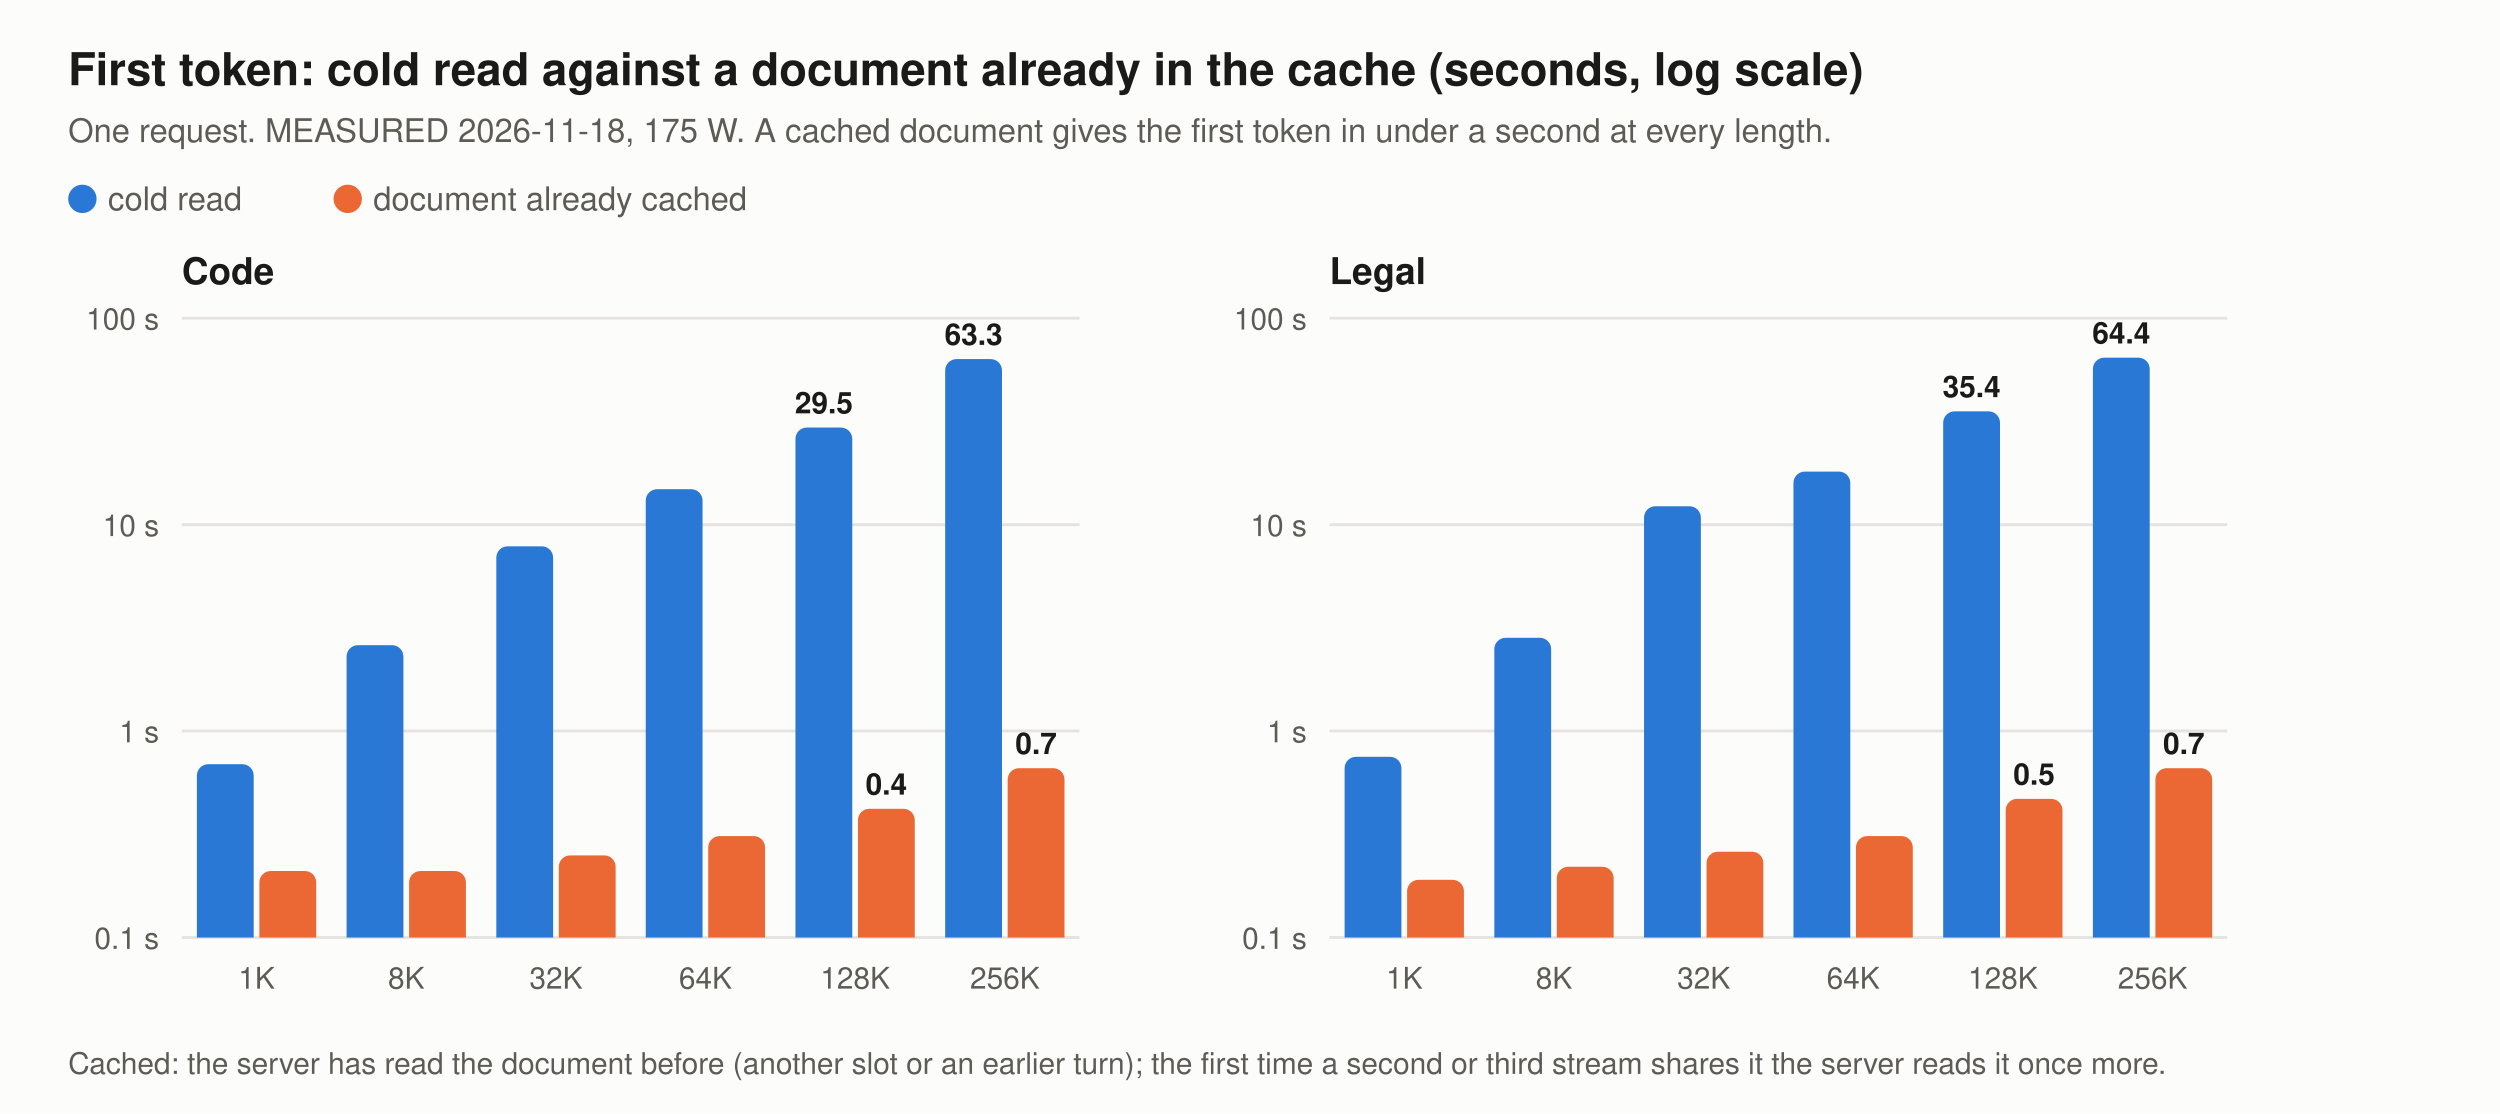
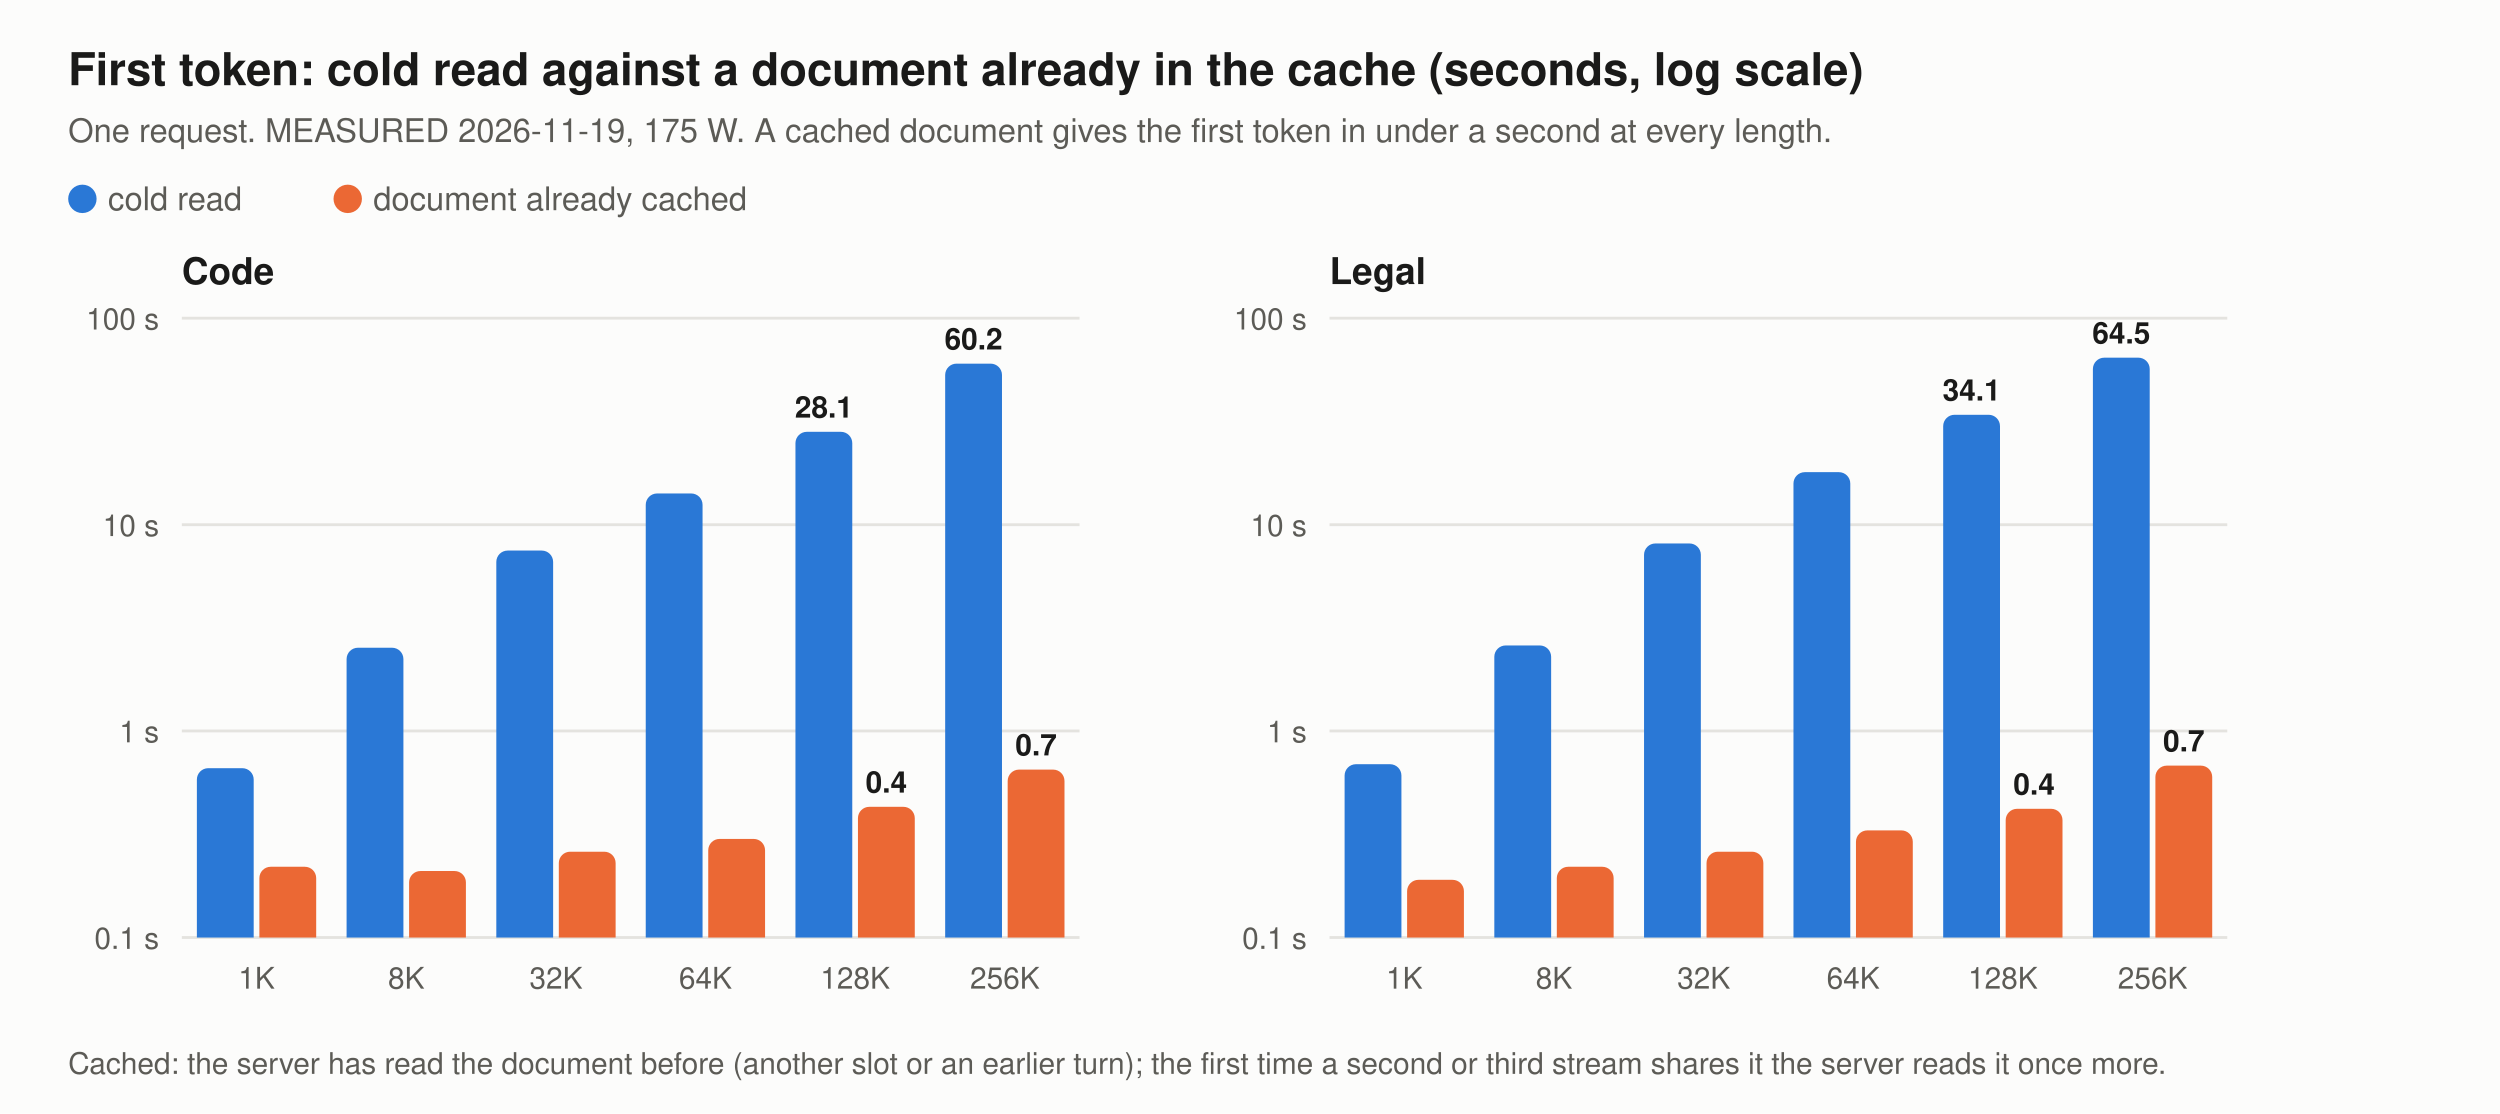
<svg xmlns="http://www.w3.org/2000/svg" width="880" height="392" viewBox="0 0 880 392" role="img" aria-label="First token: cold read against a document already in the cache (seconds, log scale)">
  <rect width="880" height="392" fill="#fcfcfb" />
  <text x="24.0" y="30.0" font-family="-apple-system,BlinkMacSystemFont,'Segoe UI',Helvetica,Arial,sans-serif" font-size="16" fill="#1a1a19" text-anchor="start" font-weight="600">First token: cold read against a document already in the cache (seconds, log scale)</text>
-   <text x="24.0" y="50.0" font-family="-apple-system,BlinkMacSystemFont,'Segoe UI',Helvetica,Arial,sans-serif" font-size="11.5" fill="#5c5b56" text-anchor="start" font-weight="normal">One request. MEASURED 2026-11-18, 175 W. A cached document gives the first token in under a second at every length.</text>
+   <text x="24.0" y="50.0" font-family="-apple-system,BlinkMacSystemFont,'Segoe UI',Helvetica,Arial,sans-serif" font-size="11.5" fill="#5c5b56" text-anchor="start" font-weight="normal">One request. MEASURED 2026-11-19, 175 W. A cached document gives the first token in under a second at every length.</text>
  <circle cx="29" cy="70" r="5" fill="#2a78d6" />
  <text x="38.0" y="74.0" font-family="-apple-system,BlinkMacSystemFont,'Segoe UI',Helvetica,Arial,sans-serif" font-size="11.5" fill="#5c5b56" text-anchor="start" font-weight="normal">cold read</text>
  <circle cx="122.4" cy="70" r="5" fill="#eb6834" />
  <text x="131.4" y="74.0" font-family="-apple-system,BlinkMacSystemFont,'Segoe UI',Helvetica,Arial,sans-serif" font-size="11.5" fill="#5c5b56" text-anchor="start" font-weight="normal">document already cached</text>
  <text x="64.0" y="100.0" font-family="-apple-system,BlinkMacSystemFont,'Segoe UI',Helvetica,Arial,sans-serif" font-size="13" fill="#1a1a19" text-anchor="start" font-weight="600">Code</text>
  <line x1="64" x2="380" y1="330.0" y2="330.0" stroke="#e4e3df" stroke-width="1" />
  <text x="56.0" y="334.0" font-family="-apple-system,BlinkMacSystemFont,'Segoe UI',Helvetica,Arial,sans-serif" font-size="10.5" fill="#5c5b56" text-anchor="end" font-weight="normal">0.1 s</text>
  <line x1="64" x2="380" y1="257.3" y2="257.3" stroke="#e4e3df" stroke-width="1" />
  <text x="56.0" y="261.3" font-family="-apple-system,BlinkMacSystemFont,'Segoe UI',Helvetica,Arial,sans-serif" font-size="10.5" fill="#5c5b56" text-anchor="end" font-weight="normal">1 s</text>
  <line x1="64" x2="380" y1="184.7" y2="184.7" stroke="#e4e3df" stroke-width="1" />
  <text x="56.0" y="188.7" font-family="-apple-system,BlinkMacSystemFont,'Segoe UI',Helvetica,Arial,sans-serif" font-size="10.5" fill="#5c5b56" text-anchor="end" font-weight="normal">10 s</text>
  <line x1="64" x2="380" y1="112.0" y2="112.0" stroke="#e4e3df" stroke-width="1" />
  <text x="56.0" y="116.0" font-family="-apple-system,BlinkMacSystemFont,'Segoe UI',Helvetica,Arial,sans-serif" font-size="10.5" fill="#5c5b56" text-anchor="end" font-weight="normal">100 s</text>
  <text x="90.3" y="348.0" font-family="-apple-system,BlinkMacSystemFont,'Segoe UI',Helvetica,Arial,sans-serif" font-size="10.5" fill="#5c5b56" text-anchor="middle" font-weight="normal">1K</text>
-   <path d="M69.3,330 v-57.0 a4,4 0 0 1 4,-4 h12 a4,4 0 0 1 4,4 v57.0 z" fill="#2a78d6" />
-   <path d="M91.3,330 v-19.4 a4,4 0 0 1 4,-4 h12 a4,4 0 0 1 4,4 v19.4 z" fill="#eb6834" />
+   <path d="M69.3,330 v-55.6 a4,4 0 0 1 4,-4 h12 a4,4 0 0 1 4,4 v55.6 z" fill="#2a78d6" />
+   <path d="M91.3,330 v-20.9 a4,4 0 0 1 4,-4 h12 a4,4 0 0 1 4,4 v20.9 z" fill="#eb6834" />
  <text x="143.0" y="348.0" font-family="-apple-system,BlinkMacSystemFont,'Segoe UI',Helvetica,Arial,sans-serif" font-size="10.5" fill="#5c5b56" text-anchor="middle" font-weight="normal">8K</text>
-   <path d="M122.0,330 v-98.9 a4,4 0 0 1 4,-4 h12 a4,4 0 0 1 4,4 v98.9 z" fill="#2a78d6" />
+   <path d="M122.0,330 v-98.0 a4,4 0 0 1 4,-4 h12 a4,4 0 0 1 4,4 v98.0 z" fill="#2a78d6" />
  <path d="M144.0,330 v-19.4 a4,4 0 0 1 4,-4 h12 a4,4 0 0 1 4,4 v19.4 z" fill="#eb6834" />
  <text x="195.7" y="348.0" font-family="-apple-system,BlinkMacSystemFont,'Segoe UI',Helvetica,Arial,sans-serif" font-size="10.5" fill="#5c5b56" text-anchor="middle" font-weight="normal">32K</text>
-   <path d="M174.7,330 v-133.7 a4,4 0 0 1 4,-4 h12 a4,4 0 0 1 4,4 v133.7 z" fill="#2a78d6" />
-   <path d="M196.7,330 v-24.9 a4,4 0 0 1 4,-4 h12 a4,4 0 0 1 4,4 v24.9 z" fill="#eb6834" />
+   <path d="M174.7,330 v-132.2 a4,4 0 0 1 4,-4 h12 a4,4 0 0 1 4,4 v132.2 z" fill="#2a78d6" />
+   <path d="M196.7,330 v-26.2 a4,4 0 0 1 4,-4 h12 a4,4 0 0 1 4,4 v26.2 z" fill="#eb6834" />
  <text x="248.3" y="348.0" font-family="-apple-system,BlinkMacSystemFont,'Segoe UI',Helvetica,Arial,sans-serif" font-size="10.5" fill="#5c5b56" text-anchor="middle" font-weight="normal">64K</text>
-   <path d="M227.3,330 v-153.8 a4,4 0 0 1 4,-4 h12 a4,4 0 0 1 4,4 v153.8 z" fill="#2a78d6" />
-   <path d="M249.3,330 v-31.7 a4,4 0 0 1 4,-4 h12 a4,4 0 0 1 4,4 v31.7 z" fill="#eb6834" />
+   <path d="M227.3,330 v-152.3 a4,4 0 0 1 4,-4 h12 a4,4 0 0 1 4,4 v152.3 z" fill="#2a78d6" />
+   <path d="M249.3,330 v-30.7 a4,4 0 0 1 4,-4 h12 a4,4 0 0 1 4,4 v30.7 z" fill="#eb6834" />
  <text x="301.0" y="348.0" font-family="-apple-system,BlinkMacSystemFont,'Segoe UI',Helvetica,Arial,sans-serif" font-size="10.5" fill="#5c5b56" text-anchor="middle" font-weight="normal">128K</text>
-   <path d="M280.0,330 v-175.5 a4,4 0 0 1 4,-4 h12 a4,4 0 0 1 4,4 v175.5 z" fill="#2a78d6" />
-   <text x="290.0" y="145.5" font-family="-apple-system,BlinkMacSystemFont,'Segoe UI',Helvetica,Arial,sans-serif" font-size="10.5" fill="#1a1a19" text-anchor="middle" font-weight="600">29.5</text>
-   <path d="M302.0,330 v-41.3 a4,4 0 0 1 4,-4 h12 a4,4 0 0 1 4,4 v41.3 z" fill="#eb6834" />
-   <text x="312.0" y="279.7" font-family="-apple-system,BlinkMacSystemFont,'Segoe UI',Helvetica,Arial,sans-serif" font-size="10.5" fill="#1a1a19" text-anchor="middle" font-weight="600">0.4</text>
+   <path d="M280.0,330 v-174.0 a4,4 0 0 1 4,-4 h12 a4,4 0 0 1 4,4 v174.0 z" fill="#2a78d6" />
+   <text x="290.0" y="147.0" font-family="-apple-system,BlinkMacSystemFont,'Segoe UI',Helvetica,Arial,sans-serif" font-size="10.5" fill="#1a1a19" text-anchor="middle" font-weight="600">28.1</text>
+   <path d="M302.0,330 v-42.0 a4,4 0 0 1 4,-4 h12 a4,4 0 0 1 4,4 v42.0 z" fill="#eb6834" />
+   <text x="312.0" y="279.0" font-family="-apple-system,BlinkMacSystemFont,'Segoe UI',Helvetica,Arial,sans-serif" font-size="10.5" fill="#1a1a19" text-anchor="middle" font-weight="600">0.4</text>
  <text x="353.7" y="348.0" font-family="-apple-system,BlinkMacSystemFont,'Segoe UI',Helvetica,Arial,sans-serif" font-size="10.5" fill="#5c5b56" text-anchor="middle" font-weight="normal">256K</text>
-   <path d="M332.7,330 v-199.6 a4,4 0 0 1 4,-4 h12 a4,4 0 0 1 4,4 v199.6 z" fill="#2a78d6" />
-   <text x="342.7" y="121.4" font-family="-apple-system,BlinkMacSystemFont,'Segoe UI',Helvetica,Arial,sans-serif" font-size="10.5" fill="#1a1a19" text-anchor="middle" font-weight="600">63.3</text>
-   <path d="M354.7,330 v-55.6 a4,4 0 0 1 4,-4 h12 a4,4 0 0 1 4,4 v55.6 z" fill="#eb6834" />
-   <text x="364.7" y="265.4" font-family="-apple-system,BlinkMacSystemFont,'Segoe UI',Helvetica,Arial,sans-serif" font-size="10.5" fill="#1a1a19" text-anchor="middle" font-weight="600">0.7</text>
+   <path d="M332.7,330 v-198.0 a4,4 0 0 1 4,-4 h12 a4,4 0 0 1 4,4 v198.0 z" fill="#2a78d6" />
+   <text x="342.7" y="123.0" font-family="-apple-system,BlinkMacSystemFont,'Segoe UI',Helvetica,Arial,sans-serif" font-size="10.5" fill="#1a1a19" text-anchor="middle" font-weight="600">60.2</text>
+   <path d="M354.7,330 v-55.1 a4,4 0 0 1 4,-4 h12 a4,4 0 0 1 4,4 v55.1 z" fill="#eb6834" />
+   <text x="364.7" y="265.9" font-family="-apple-system,BlinkMacSystemFont,'Segoe UI',Helvetica,Arial,sans-serif" font-size="10.5" fill="#1a1a19" text-anchor="middle" font-weight="600">0.7</text>
  <text x="468.0" y="100.0" font-family="-apple-system,BlinkMacSystemFont,'Segoe UI',Helvetica,Arial,sans-serif" font-size="13" fill="#1a1a19" text-anchor="start" font-weight="600">Legal</text>
  <line x1="468" x2="784" y1="330.0" y2="330.0" stroke="#e4e3df" stroke-width="1" />
  <text x="460.0" y="334.0" font-family="-apple-system,BlinkMacSystemFont,'Segoe UI',Helvetica,Arial,sans-serif" font-size="10.5" fill="#5c5b56" text-anchor="end" font-weight="normal">0.1 s</text>
  <line x1="468" x2="784" y1="257.3" y2="257.3" stroke="#e4e3df" stroke-width="1" />
  <text x="460.0" y="261.3" font-family="-apple-system,BlinkMacSystemFont,'Segoe UI',Helvetica,Arial,sans-serif" font-size="10.5" fill="#5c5b56" text-anchor="end" font-weight="normal">1 s</text>
  <line x1="468" x2="784" y1="184.7" y2="184.7" stroke="#e4e3df" stroke-width="1" />
  <text x="460.0" y="188.7" font-family="-apple-system,BlinkMacSystemFont,'Segoe UI',Helvetica,Arial,sans-serif" font-size="10.5" fill="#5c5b56" text-anchor="end" font-weight="normal">10 s</text>
  <line x1="468" x2="784" y1="112.0" y2="112.0" stroke="#e4e3df" stroke-width="1" />
  <text x="460.0" y="116.0" font-family="-apple-system,BlinkMacSystemFont,'Segoe UI',Helvetica,Arial,sans-serif" font-size="10.5" fill="#5c5b56" text-anchor="end" font-weight="normal">100 s</text>
  <text x="494.3" y="348.0" font-family="-apple-system,BlinkMacSystemFont,'Segoe UI',Helvetica,Arial,sans-serif" font-size="10.5" fill="#5c5b56" text-anchor="middle" font-weight="normal">1K</text>
-   <path d="M473.3,330 v-59.6 a4,4 0 0 1 4,-4 h12 a4,4 0 0 1 4,4 v59.6 z" fill="#2a78d6" />
+   <path d="M473.3,330 v-57.0 a4,4 0 0 1 4,-4 h12 a4,4 0 0 1 4,4 v57.0 z" fill="#2a78d6" />
  <path d="M495.3,330 v-16.3 a4,4 0 0 1 4,-4 h12 a4,4 0 0 1 4,4 v16.3 z" fill="#eb6834" />
  <text x="547.0" y="348.0" font-family="-apple-system,BlinkMacSystemFont,'Segoe UI',Helvetica,Arial,sans-serif" font-size="10.5" fill="#5c5b56" text-anchor="middle" font-weight="normal">8K</text>
-   <path d="M526.0,330 v-101.5 a4,4 0 0 1 4,-4 h12 a4,4 0 0 1 4,4 v101.5 z" fill="#2a78d6" />
+   <path d="M526.0,330 v-98.8 a4,4 0 0 1 4,-4 h12 a4,4 0 0 1 4,4 v98.8 z" fill="#2a78d6" />
  <path d="M548.0,330 v-20.9 a4,4 0 0 1 4,-4 h12 a4,4 0 0 1 4,4 v20.9 z" fill="#eb6834" />
  <text x="599.7" y="348.0" font-family="-apple-system,BlinkMacSystemFont,'Segoe UI',Helvetica,Arial,sans-serif" font-size="10.5" fill="#5c5b56" text-anchor="middle" font-weight="normal">32K</text>
-   <path d="M578.7,330 v-147.8 a4,4 0 0 1 4,-4 h12 a4,4 0 0 1 4,4 v147.8 z" fill="#2a78d6" />
+   <path d="M578.7,330 v-134.7 a4,4 0 0 1 4,-4 h12 a4,4 0 0 1 4,4 v134.7 z" fill="#2a78d6" />
  <path d="M600.7,330 v-26.2 a4,4 0 0 1 4,-4 h12 a4,4 0 0 1 4,4 v26.2 z" fill="#eb6834" />
  <text x="652.3" y="348.0" font-family="-apple-system,BlinkMacSystemFont,'Segoe UI',Helvetica,Arial,sans-serif" font-size="10.5" fill="#5c5b56" text-anchor="middle" font-weight="normal">64K</text>
-   <path d="M631.3,330 v-160.0 a4,4 0 0 1 4,-4 h12 a4,4 0 0 1 4,4 v160.0 z" fill="#2a78d6" />
-   <path d="M653.3,330 v-31.7 a4,4 0 0 1 4,-4 h12 a4,4 0 0 1 4,4 v31.7 z" fill="#eb6834" />
+   <path d="M631.3,330 v-159.8 a4,4 0 0 1 4,-4 h12 a4,4 0 0 1 4,4 v159.8 z" fill="#2a78d6" />
+   <path d="M653.3,330 v-33.7 a4,4 0 0 1 4,-4 h12 a4,4 0 0 1 4,4 v33.7 z" fill="#eb6834" />
  <text x="705.0" y="348.0" font-family="-apple-system,BlinkMacSystemFont,'Segoe UI',Helvetica,Arial,sans-serif" font-size="10.5" fill="#5c5b56" text-anchor="middle" font-weight="normal">128K</text>
-   <path d="M684.0,330 v-181.2 a4,4 0 0 1 4,-4 h12 a4,4 0 0 1 4,4 v181.2 z" fill="#2a78d6" />
-   <text x="694.0" y="139.8" font-family="-apple-system,BlinkMacSystemFont,'Segoe UI',Helvetica,Arial,sans-serif" font-size="10.5" fill="#1a1a19" text-anchor="middle" font-weight="600">35.4</text>
-   <path d="M706.0,330 v-44.8 a4,4 0 0 1 4,-4 h12 a4,4 0 0 1 4,4 v44.8 z" fill="#eb6834" />
-   <text x="716.0" y="276.2" font-family="-apple-system,BlinkMacSystemFont,'Segoe UI',Helvetica,Arial,sans-serif" font-size="10.5" fill="#1a1a19" text-anchor="middle" font-weight="600">0.5</text>
+   <path d="M684.0,330 v-180.0 a4,4 0 0 1 4,-4 h12 a4,4 0 0 1 4,4 v180.0 z" fill="#2a78d6" />
+   <text x="694.0" y="141.0" font-family="-apple-system,BlinkMacSystemFont,'Segoe UI',Helvetica,Arial,sans-serif" font-size="10.5" fill="#1a1a19" text-anchor="middle" font-weight="600">34.1</text>
+   <path d="M706.0,330 v-41.3 a4,4 0 0 1 4,-4 h12 a4,4 0 0 1 4,4 v41.3 z" fill="#eb6834" />
+   <text x="716.0" y="279.7" font-family="-apple-system,BlinkMacSystemFont,'Segoe UI',Helvetica,Arial,sans-serif" font-size="10.5" fill="#1a1a19" text-anchor="middle" font-weight="600">0.4</text>
  <text x="757.7" y="348.0" font-family="-apple-system,BlinkMacSystemFont,'Segoe UI',Helvetica,Arial,sans-serif" font-size="10.5" fill="#5c5b56" text-anchor="middle" font-weight="normal">256K</text>
  <path d="M736.7,330 v-200.1 a4,4 0 0 1 4,-4 h12 a4,4 0 0 1 4,4 v200.1 z" fill="#2a78d6" />
-   <text x="746.7" y="120.9" font-family="-apple-system,BlinkMacSystemFont,'Segoe UI',Helvetica,Arial,sans-serif" font-size="10.5" fill="#1a1a19" text-anchor="middle" font-weight="600">64.4</text>
-   <path d="M758.7,330 v-55.6 a4,4 0 0 1 4,-4 h12 a4,4 0 0 1 4,4 v55.6 z" fill="#eb6834" />
-   <text x="768.7" y="265.4" font-family="-apple-system,BlinkMacSystemFont,'Segoe UI',Helvetica,Arial,sans-serif" font-size="10.5" fill="#1a1a19" text-anchor="middle" font-weight="600">0.7</text>
+   <text x="746.7" y="120.9" font-family="-apple-system,BlinkMacSystemFont,'Segoe UI',Helvetica,Arial,sans-serif" font-size="10.5" fill="#1a1a19" text-anchor="middle" font-weight="600">64.5</text>
+   <path d="M758.7,330 v-56.5 a4,4 0 0 1 4,-4 h12 a4,4 0 0 1 4,4 v56.5 z" fill="#eb6834" />
+   <text x="768.7" y="264.5" font-family="-apple-system,BlinkMacSystemFont,'Segoe UI',Helvetica,Arial,sans-serif" font-size="10.5" fill="#1a1a19" text-anchor="middle" font-weight="600">0.7</text>
  <text x="24.0" y="378.0" font-family="-apple-system,BlinkMacSystemFont,'Segoe UI',Helvetica,Arial,sans-serif" font-size="10.5" fill="#5c5b56" text-anchor="start" font-weight="normal">Cached: the server has read the document before (another slot or an earlier turn); the first time a second or third stream shares it the server reads it once more.</text>
</svg>
